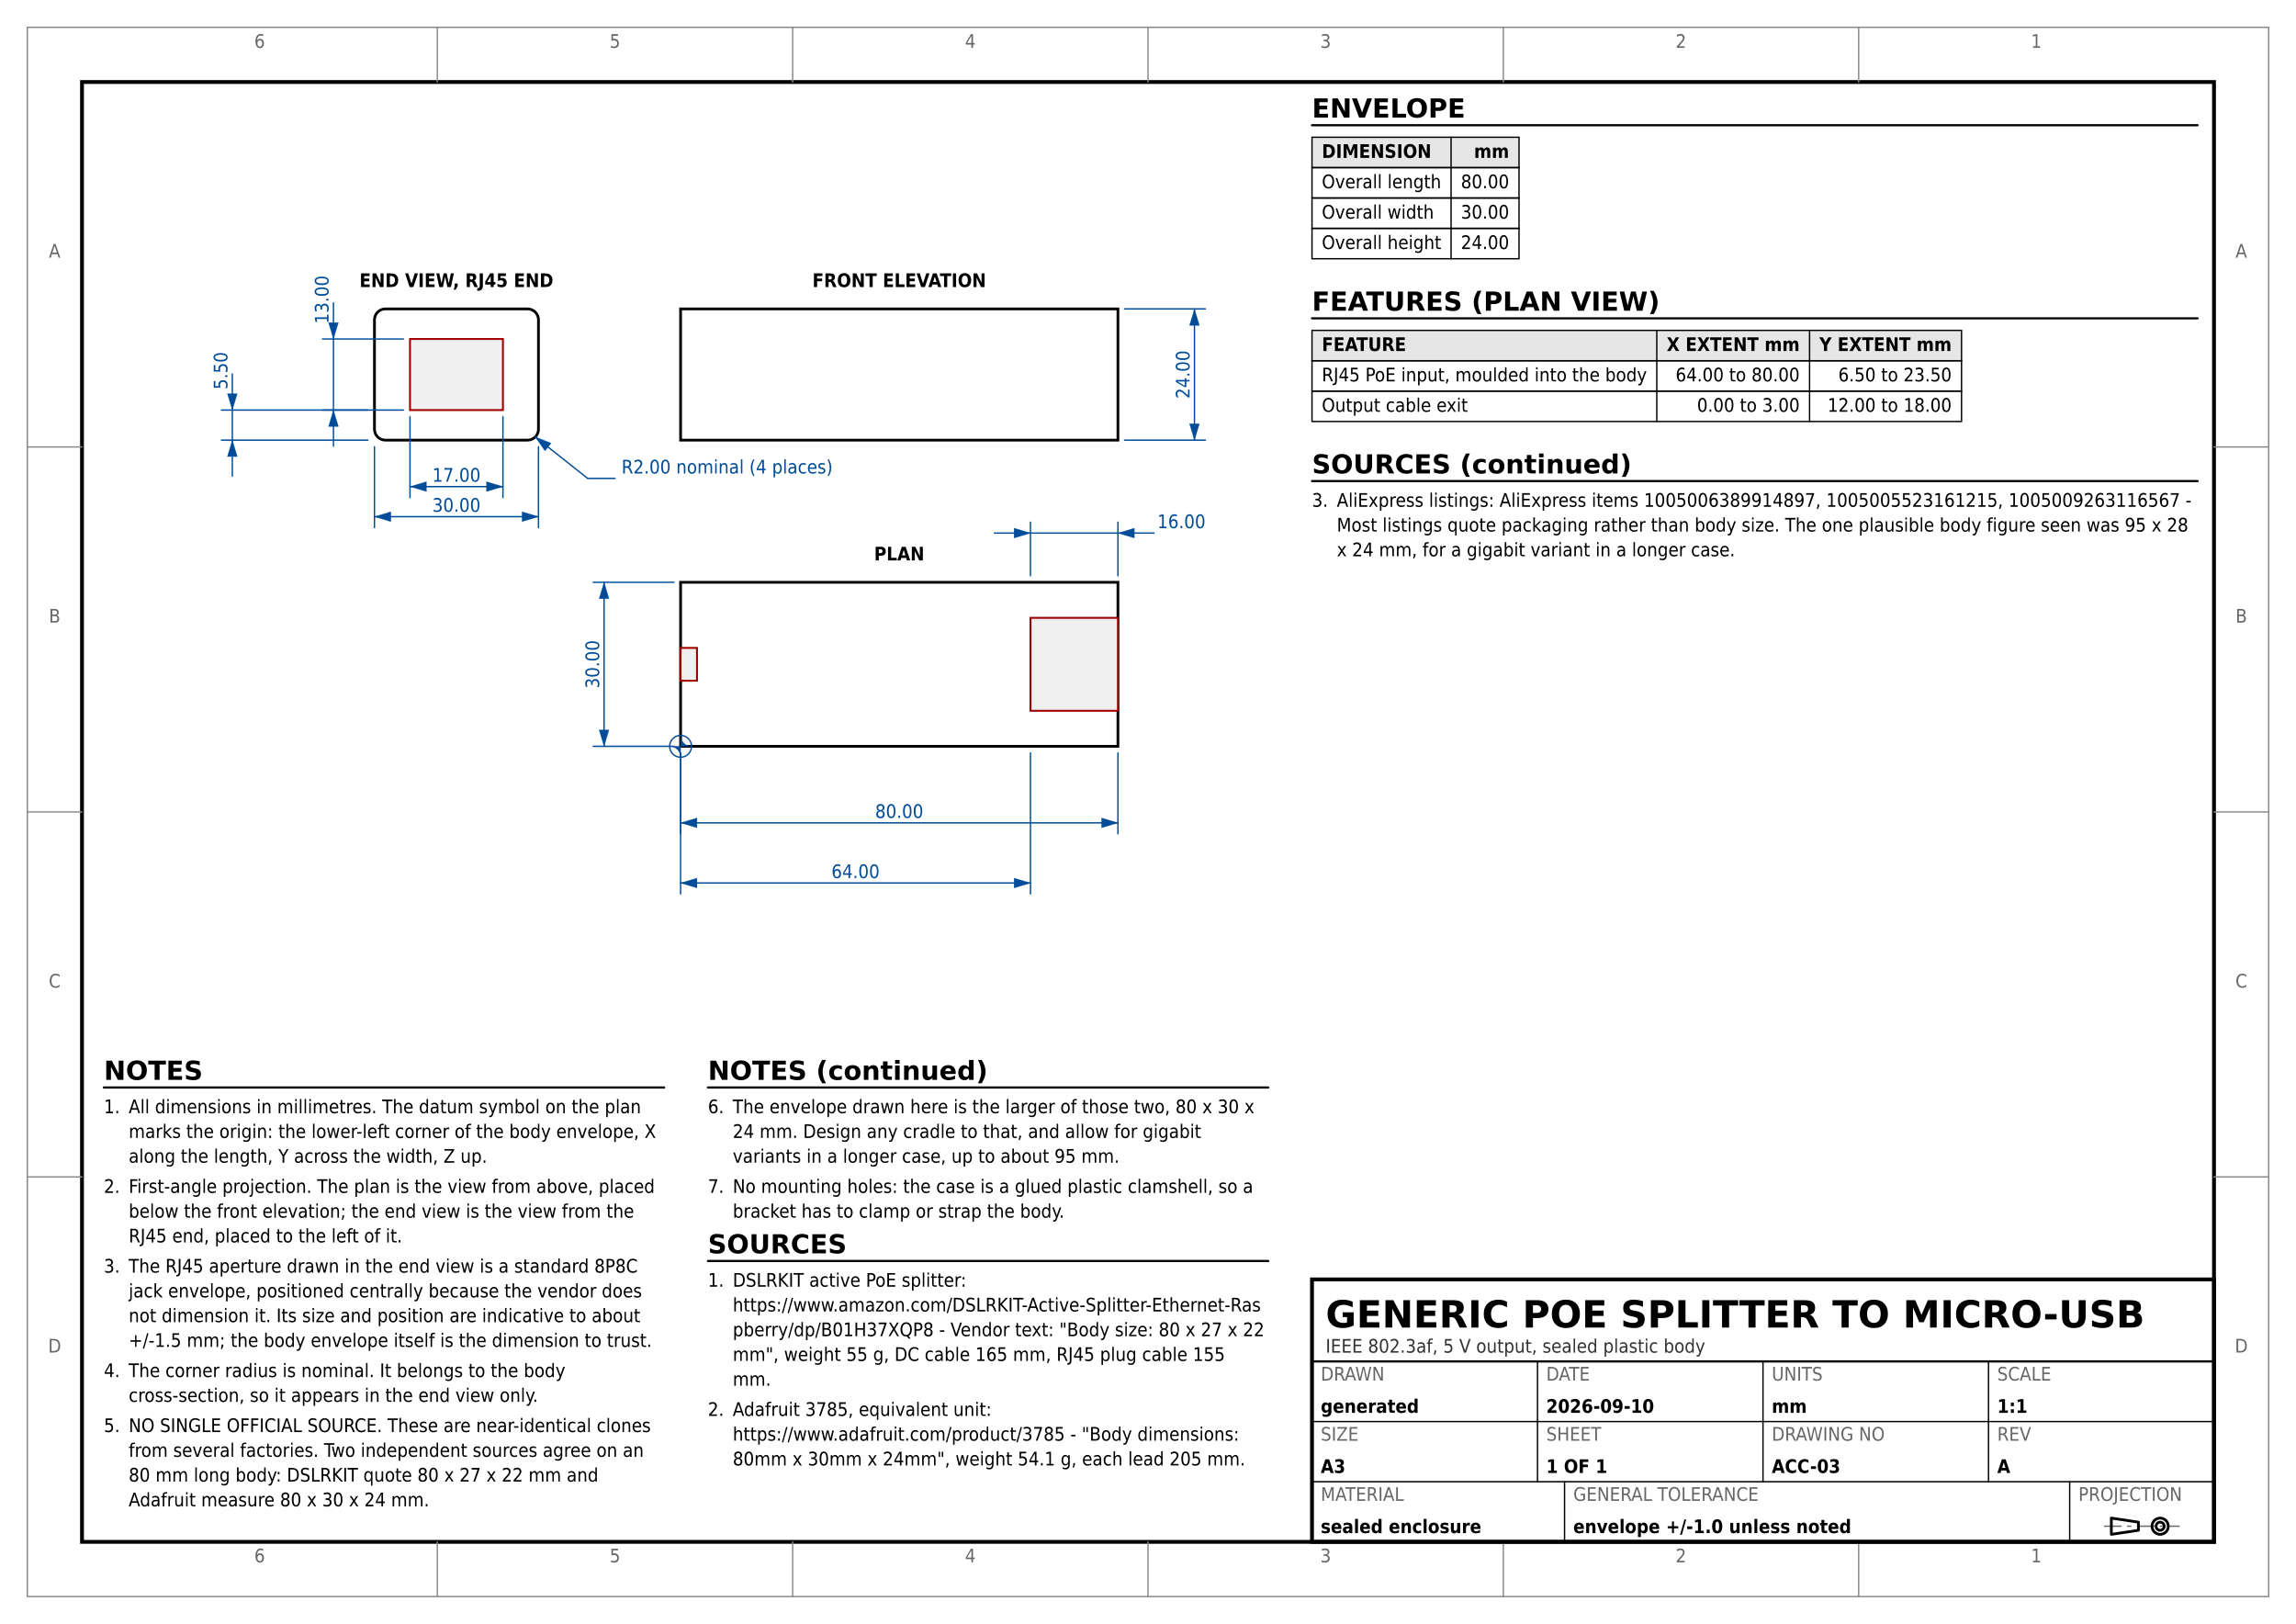
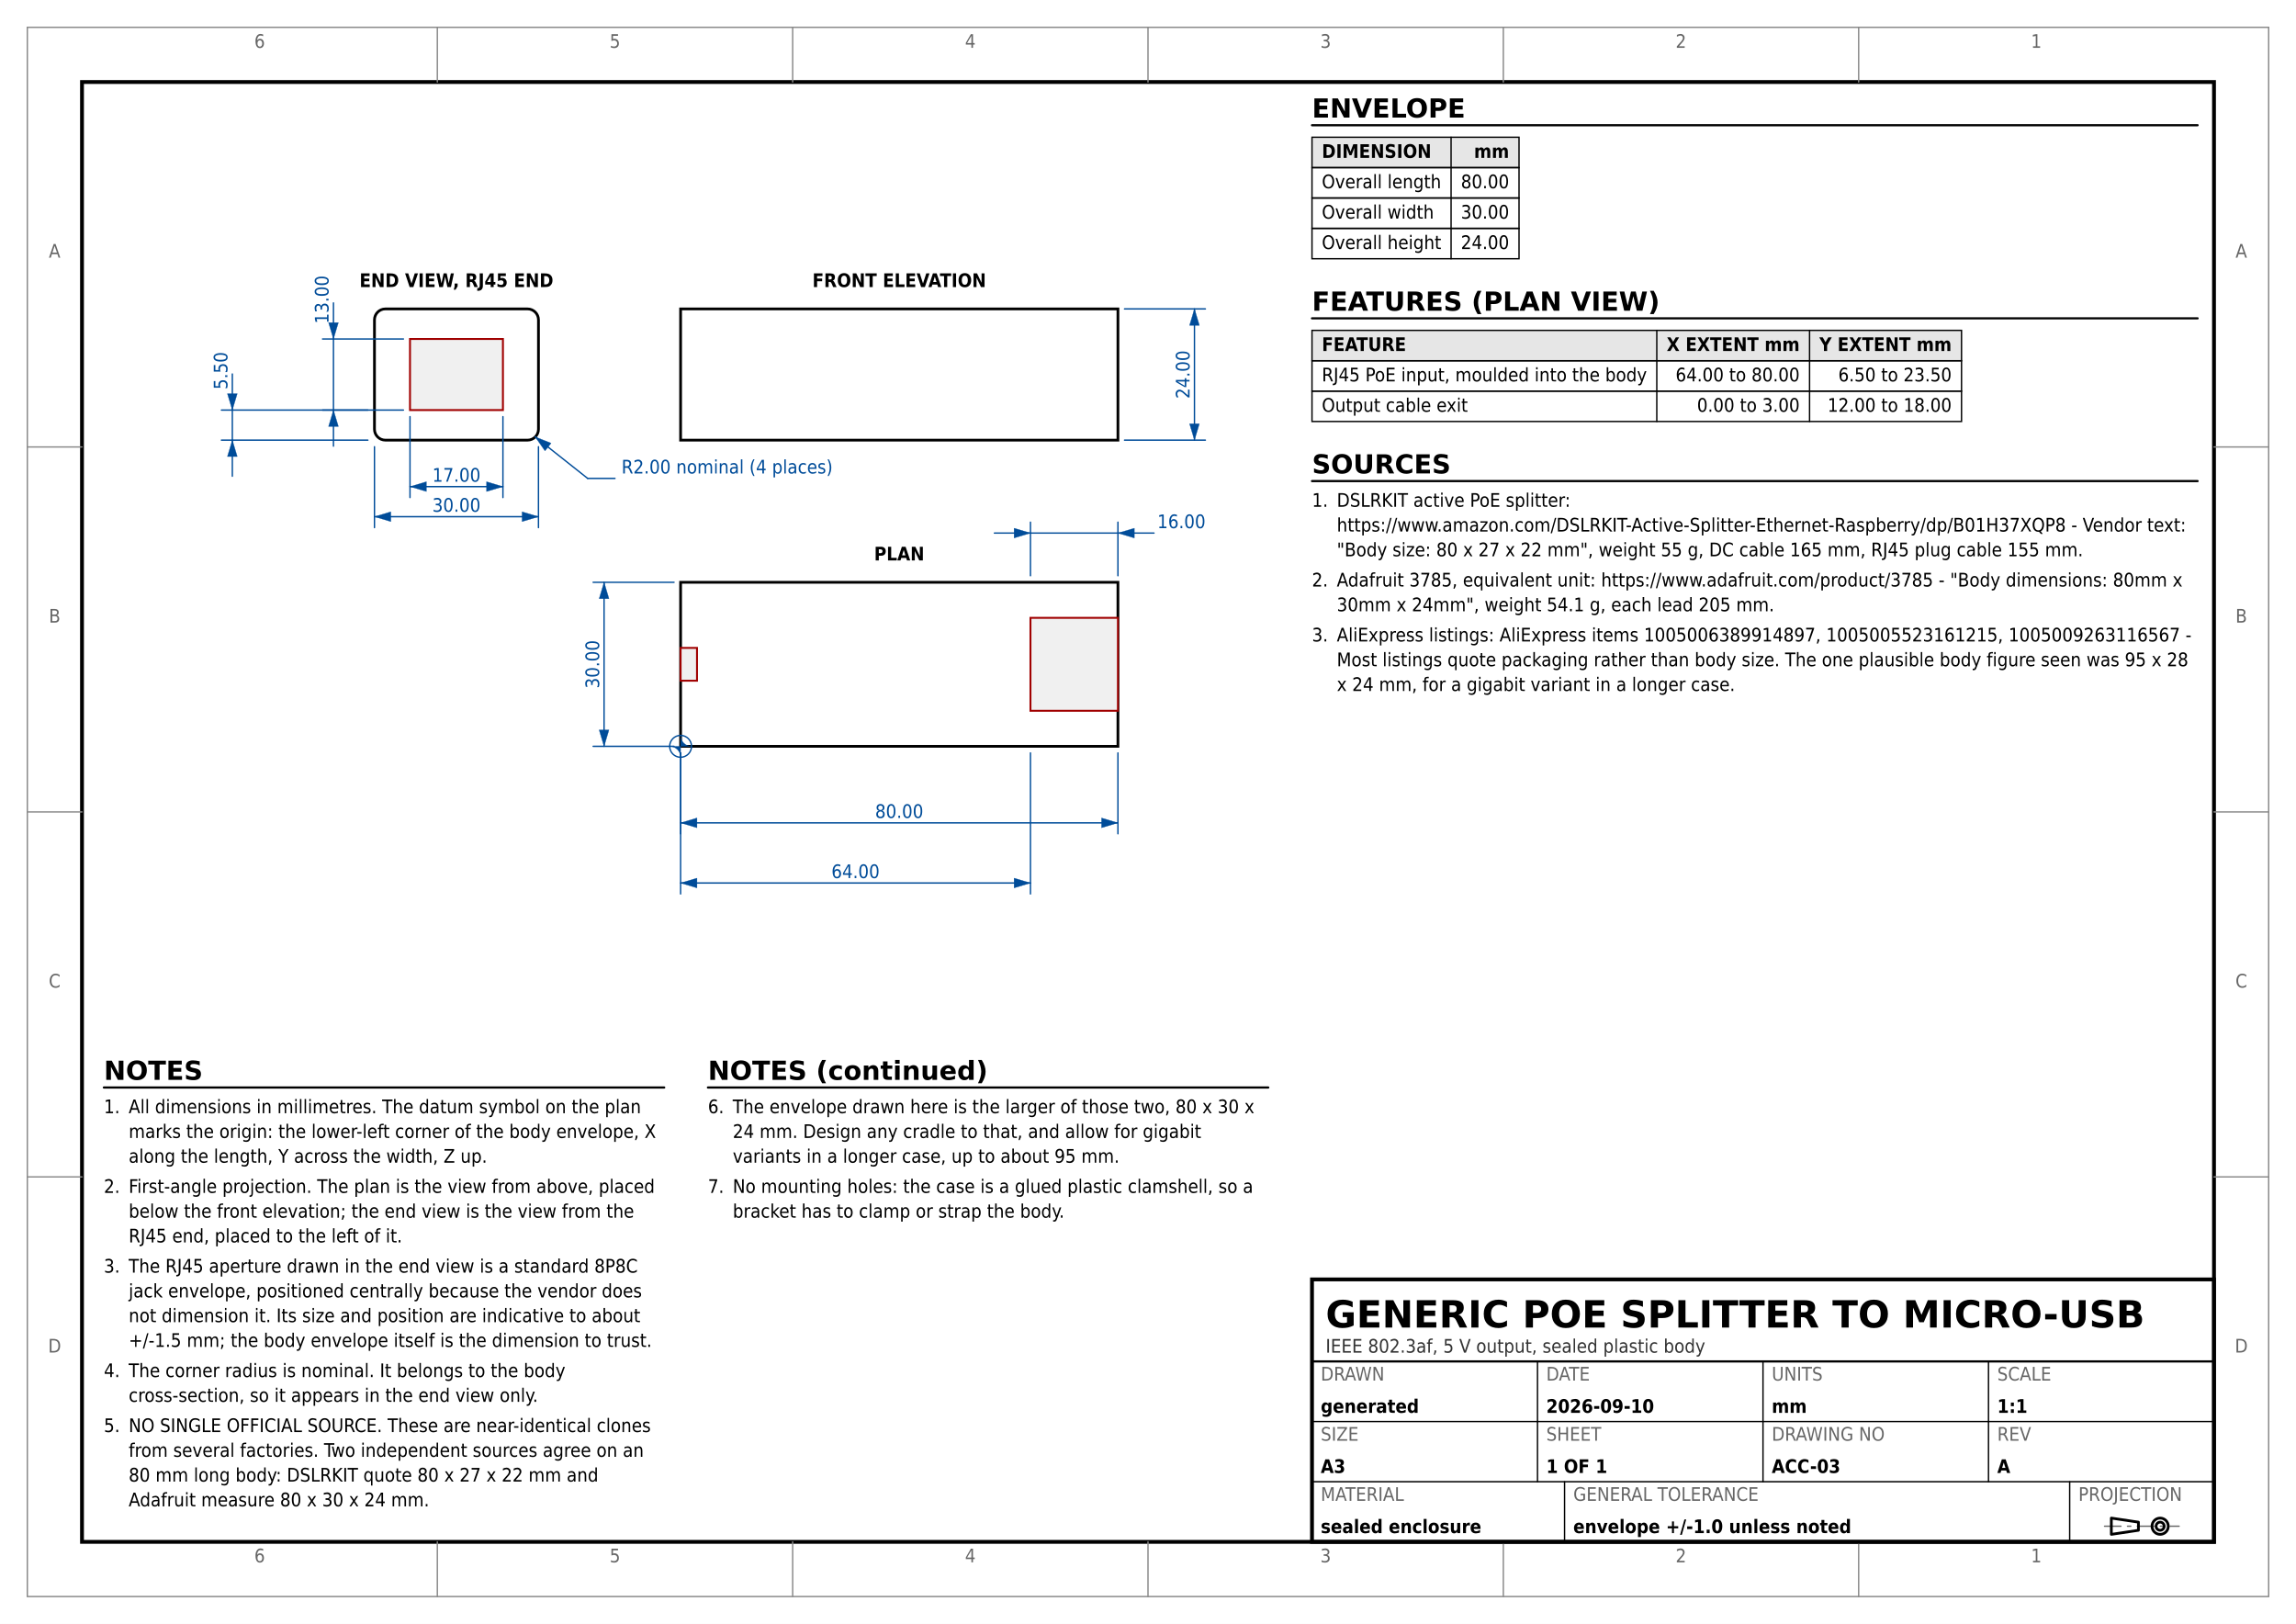
<svg xmlns="http://www.w3.org/2000/svg" version="1.1" width="420mm" height="297mm" viewBox="0 0 420 297">
  <rect width="100%" height="100%" fill="#ffffff" />
  <rect x="5" y="5" width="410" height="287" fill="none" stroke="#888888" stroke-width="0.25" />
  <rect x="15" y="15" width="390" height="267" fill="none" stroke="#000000" stroke-width="0.7" />
  <text x="47.5" y="285.75" font-family="DejaVu Sans Condensed, DejaVu Sans, Liberation Sans, sans-serif" font-size="3.429" fill="#666666" text-anchor="middle">6</text>
  <text x="47.5" y="8.75" font-family="DejaVu Sans Condensed, DejaVu Sans, Liberation Sans, sans-serif" font-size="3.429" fill="#666666" text-anchor="middle">6</text>
  <line x1="80" y1="292" x2="80" y2="282" stroke="#888888" stroke-width="0.25" stroke-linecap="round" />
  <line x1="80" y1="15" x2="80" y2="5" stroke="#888888" stroke-width="0.25" stroke-linecap="round" />
  <text x="112.5" y="285.75" font-family="DejaVu Sans Condensed, DejaVu Sans, Liberation Sans, sans-serif" font-size="3.429" fill="#666666" text-anchor="middle">5</text>
  <text x="112.5" y="8.75" font-family="DejaVu Sans Condensed, DejaVu Sans, Liberation Sans, sans-serif" font-size="3.429" fill="#666666" text-anchor="middle">5</text>
  <line x1="145" y1="292" x2="145" y2="282" stroke="#888888" stroke-width="0.25" stroke-linecap="round" />
  <line x1="145" y1="15" x2="145" y2="5" stroke="#888888" stroke-width="0.25" stroke-linecap="round" />
  <text x="177.5" y="285.75" font-family="DejaVu Sans Condensed, DejaVu Sans, Liberation Sans, sans-serif" font-size="3.429" fill="#666666" text-anchor="middle">4</text>
  <text x="177.5" y="8.75" font-family="DejaVu Sans Condensed, DejaVu Sans, Liberation Sans, sans-serif" font-size="3.429" fill="#666666" text-anchor="middle">4</text>
  <line x1="210" y1="292" x2="210" y2="282" stroke="#888888" stroke-width="0.25" stroke-linecap="round" />
  <line x1="210" y1="15" x2="210" y2="5" stroke="#888888" stroke-width="0.25" stroke-linecap="round" />
  <text x="242.5" y="285.75" font-family="DejaVu Sans Condensed, DejaVu Sans, Liberation Sans, sans-serif" font-size="3.429" fill="#666666" text-anchor="middle">3</text>
  <text x="242.5" y="8.75" font-family="DejaVu Sans Condensed, DejaVu Sans, Liberation Sans, sans-serif" font-size="3.429" fill="#666666" text-anchor="middle">3</text>
  <line x1="275" y1="292" x2="275" y2="282" stroke="#888888" stroke-width="0.25" stroke-linecap="round" />
  <line x1="275" y1="15" x2="275" y2="5" stroke="#888888" stroke-width="0.25" stroke-linecap="round" />
  <text x="307.5" y="285.75" font-family="DejaVu Sans Condensed, DejaVu Sans, Liberation Sans, sans-serif" font-size="3.429" fill="#666666" text-anchor="middle">2</text>
  <text x="307.5" y="8.75" font-family="DejaVu Sans Condensed, DejaVu Sans, Liberation Sans, sans-serif" font-size="3.429" fill="#666666" text-anchor="middle">2</text>
  <line x1="340" y1="292" x2="340" y2="282" stroke="#888888" stroke-width="0.25" stroke-linecap="round" />
  <line x1="340" y1="15" x2="340" y2="5" stroke="#888888" stroke-width="0.25" stroke-linecap="round" />
  <text x="372.5" y="285.75" font-family="DejaVu Sans Condensed, DejaVu Sans, Liberation Sans, sans-serif" font-size="3.429" fill="#666666" text-anchor="middle">1</text>
  <text x="372.5" y="8.75" font-family="DejaVu Sans Condensed, DejaVu Sans, Liberation Sans, sans-serif" font-size="3.429" fill="#666666" text-anchor="middle">1</text>
  <text x="10" y="247.375" font-family="DejaVu Sans Condensed, DejaVu Sans, Liberation Sans, sans-serif" font-size="3.429" fill="#666666" text-anchor="middle">D</text>
  <text x="410" y="247.375" font-family="DejaVu Sans Condensed, DejaVu Sans, Liberation Sans, sans-serif" font-size="3.429" fill="#666666" text-anchor="middle">D</text>
  <line x1="5" y1="215.25" x2="15" y2="215.25" stroke="#888888" stroke-width="0.25" stroke-linecap="round" />
  <line x1="405" y1="215.25" x2="415" y2="215.25" stroke="#888888" stroke-width="0.25" stroke-linecap="round" />
  <text x="10" y="180.625" font-family="DejaVu Sans Condensed, DejaVu Sans, Liberation Sans, sans-serif" font-size="3.429" fill="#666666" text-anchor="middle">C</text>
  <text x="410" y="180.625" font-family="DejaVu Sans Condensed, DejaVu Sans, Liberation Sans, sans-serif" font-size="3.429" fill="#666666" text-anchor="middle">C</text>
  <line x1="5" y1="148.5" x2="15" y2="148.5" stroke="#888888" stroke-width="0.25" stroke-linecap="round" />
  <line x1="405" y1="148.5" x2="415" y2="148.5" stroke="#888888" stroke-width="0.25" stroke-linecap="round" />
  <text x="10" y="113.875" font-family="DejaVu Sans Condensed, DejaVu Sans, Liberation Sans, sans-serif" font-size="3.429" fill="#666666" text-anchor="middle">B</text>
  <text x="410" y="113.875" font-family="DejaVu Sans Condensed, DejaVu Sans, Liberation Sans, sans-serif" font-size="3.429" fill="#666666" text-anchor="middle">B</text>
  <line x1="5" y1="81.75" x2="15" y2="81.75" stroke="#888888" stroke-width="0.25" stroke-linecap="round" />
  <line x1="405" y1="81.75" x2="415" y2="81.75" stroke="#888888" stroke-width="0.25" stroke-linecap="round" />
  <text x="10" y="47.125" font-family="DejaVu Sans Condensed, DejaVu Sans, Liberation Sans, sans-serif" font-size="3.429" fill="#666666" text-anchor="middle">A</text>
  <text x="410" y="47.125" font-family="DejaVu Sans Condensed, DejaVu Sans, Liberation Sans, sans-serif" font-size="3.429" fill="#666666" text-anchor="middle">A</text>
  <rect x="124.5" y="56.5" width="80" height="24" fill="none" stroke="#000000" stroke-width="0.5" />
  <rect x="124.5" y="106.5" width="80" height="30" fill="none" stroke="#000000" stroke-width="0.5" />
  <rect x="68.5" y="56.5" width="30" height="24" fill="none" stroke="#000000" stroke-width="0.5" rx="2" ry="2" />
  <text x="164.5" y="52.5" font-family="DejaVu Sans Condensed, DejaVu Sans, Liberation Sans, sans-serif" font-size="3.429" fill="#000000" text-anchor="middle" font-weight="bold">FRONT ELEVATION</text>
  <text x="164.5" y="102.5" font-family="DejaVu Sans Condensed, DejaVu Sans, Liberation Sans, sans-serif" font-size="3.429" fill="#000000" text-anchor="middle" font-weight="bold">PLAN</text>
  <text x="83.5" y="52.5" font-family="DejaVu Sans Condensed, DejaVu Sans, Liberation Sans, sans-serif" font-size="3.429" fill="#000000" text-anchor="middle" font-weight="bold">END VIEW, RJ45 END</text>
  <rect x="188.5" y="113" width="16" height="17" fill="#f0f0f0" stroke="#a00000" stroke-width="0.35" />
  <rect x="75" y="62" width="17" height="13" fill="#f0f0f0" stroke="#a00000" stroke-width="0.35" />
  <line x1="75" y1="76.2" x2="75" y2="91" stroke="#004c99" stroke-width="0.25" stroke-linecap="round" />
  <line x1="92" y1="76.2" x2="92" y2="91" stroke="#004c99" stroke-width="0.25" stroke-linecap="round" />
  <line x1="75" y1="89" x2="92" y2="89" stroke="#004c99" stroke-width="0.25" stroke-linecap="round" />
  <polygon points="75,89 78,89.9 78,88.1" fill="#004c99" stroke="#004c99" stroke-width="0.05" stroke-linejoin="round" />
  <polygon points="92,89 89,88.1 89,89.9" fill="#004c99" stroke="#004c99" stroke-width="0.05" stroke-linejoin="round" />
  <text x="83.5" y="88.1" font-family="DejaVu Sans Condensed, DejaVu Sans, Liberation Sans, sans-serif" font-size="3.429" fill="#004c99" text-anchor="middle">17.00</text>
  <line x1="73.8" y1="75" x2="59" y2="75" stroke="#004c99" stroke-width="0.25" stroke-linecap="round" />
  <line x1="73.8" y1="62" x2="59" y2="62" stroke="#004c99" stroke-width="0.25" stroke-linecap="round" />
  <line x1="61" y1="75" x2="61" y2="62" stroke="#004c99" stroke-width="0.25" stroke-linecap="round" />
  <polygon points="61,75 60.1,78 61.9,78" fill="#004c99" stroke="#004c99" stroke-width="0.05" stroke-linejoin="round" />
  <polygon points="61,62 61.9,59 60.1,59" fill="#004c99" stroke="#004c99" stroke-width="0.05" stroke-linejoin="round" />
  <line x1="61" y1="81.6" x2="61" y2="75" stroke="#004c99" stroke-width="0.25" stroke-linecap="round" />
  <line x1="61" y1="62" x2="61" y2="55.4" stroke="#004c99" stroke-width="0.25" stroke-linecap="round" />
  <text x="60.1" y="54.8" font-family="DejaVu Sans Condensed, DejaVu Sans, Liberation Sans, sans-serif" font-size="3.429" fill="#004c99" text-anchor="middle" transform="rotate(-90 60.1 54.8)">13.00</text>
  <line x1="67.3" y1="75" x2="40.5" y2="75" stroke="#004c99" stroke-width="0.25" stroke-linecap="round" />
  <line x1="67.3" y1="80.5" x2="40.5" y2="80.5" stroke="#004c99" stroke-width="0.25" stroke-linecap="round" />
  <line x1="42.5" y1="80.5" x2="42.5" y2="75" stroke="#004c99" stroke-width="0.25" stroke-linecap="round" />
  <polygon points="42.5,80.5 41.6,83.5 43.4,83.5" fill="#004c99" stroke="#004c99" stroke-width="0.05" stroke-linejoin="round" />
  <polygon points="42.5,75 43.4,72 41.6,72" fill="#004c99" stroke="#004c99" stroke-width="0.05" stroke-linejoin="round" />
  <line x1="42.5" y1="87.1" x2="42.5" y2="80.5" stroke="#004c99" stroke-width="0.25" stroke-linecap="round" />
  <line x1="42.5" y1="75" x2="42.5" y2="68.4" stroke="#004c99" stroke-width="0.25" stroke-linecap="round" />
  <text x="41.6" y="67.8" font-family="DejaVu Sans Condensed, DejaVu Sans, Liberation Sans, sans-serif" font-size="3.429" fill="#004c99" text-anchor="middle" transform="rotate(-90 41.6 67.8)">5.50</text>
  <line x1="188.5" y1="105.3" x2="188.5" y2="95.5" stroke="#004c99" stroke-width="0.25" stroke-linecap="round" />
  <line x1="204.5" y1="105.3" x2="204.5" y2="95.5" stroke="#004c99" stroke-width="0.25" stroke-linecap="round" />
  <line x1="188.5" y1="97.5" x2="204.5" y2="97.5" stroke="#004c99" stroke-width="0.25" stroke-linecap="round" />
  <polygon points="188.5,97.5 185.5,96.6 185.5,98.4" fill="#004c99" stroke="#004c99" stroke-width="0.05" stroke-linejoin="round" />
  <polygon points="204.5,97.5 207.5,98.4 207.5,96.6" fill="#004c99" stroke="#004c99" stroke-width="0.05" stroke-linejoin="round" />
  <line x1="181.9" y1="97.5" x2="188.5" y2="97.5" stroke="#004c99" stroke-width="0.25" stroke-linecap="round" />
  <line x1="204.5" y1="97.5" x2="211.1" y2="97.5" stroke="#004c99" stroke-width="0.25" stroke-linecap="round" />
  <text x="216.115" y="96.6" font-family="DejaVu Sans Condensed, DejaVu Sans, Liberation Sans, sans-serif" font-size="3.429" fill="#004c99" text-anchor="middle">16.00</text>
  <line x1="124.5" y1="137.7" x2="124.5" y2="163.5" stroke="#004c99" stroke-width="0.25" stroke-linecap="round" />
  <line x1="188.5" y1="137.7" x2="188.5" y2="163.5" stroke="#004c99" stroke-width="0.25" stroke-linecap="round" />
  <line x1="124.5" y1="161.5" x2="188.5" y2="161.5" stroke="#004c99" stroke-width="0.25" stroke-linecap="round" />
  <polygon points="124.5,161.5 127.5,162.4 127.5,160.6" fill="#004c99" stroke="#004c99" stroke-width="0.05" stroke-linejoin="round" />
  <polygon points="188.5,161.5 185.5,160.6 185.5,162.4" fill="#004c99" stroke="#004c99" stroke-width="0.05" stroke-linejoin="round" />
  <text x="156.5" y="160.6" font-family="DejaVu Sans Condensed, DejaVu Sans, Liberation Sans, sans-serif" font-size="3.429" fill="#004c99" text-anchor="middle">64.00</text>
  <rect x="124.5" y="118.5" width="3" height="6" fill="#f0f0f0" stroke="#a00000" stroke-width="0.35" />
  <line x1="124.5" y1="137.7" x2="124.5" y2="152.5" stroke="#004c99" stroke-width="0.25" stroke-linecap="round" />
  <line x1="204.5" y1="137.7" x2="204.5" y2="152.5" stroke="#004c99" stroke-width="0.25" stroke-linecap="round" />
  <line x1="124.5" y1="150.5" x2="204.5" y2="150.5" stroke="#004c99" stroke-width="0.25" stroke-linecap="round" />
  <polygon points="124.5,150.5 127.5,151.4 127.5,149.6" fill="#004c99" stroke="#004c99" stroke-width="0.05" stroke-linejoin="round" />
  <polygon points="204.5,150.5 201.5,149.6 201.5,151.4" fill="#004c99" stroke="#004c99" stroke-width="0.05" stroke-linejoin="round" />
  <text x="164.5" y="149.6" font-family="DejaVu Sans Condensed, DejaVu Sans, Liberation Sans, sans-serif" font-size="3.429" fill="#004c99" text-anchor="middle">80.00</text>
  <line x1="123.3" y1="136.5" x2="108.5" y2="136.5" stroke="#004c99" stroke-width="0.25" stroke-linecap="round" />
  <line x1="123.3" y1="106.5" x2="108.5" y2="106.5" stroke="#004c99" stroke-width="0.25" stroke-linecap="round" />
  <line x1="110.5" y1="136.5" x2="110.5" y2="106.5" stroke="#004c99" stroke-width="0.25" stroke-linecap="round" />
  <polygon points="110.5,136.5 111.4,133.5 109.6,133.5" fill="#004c99" stroke="#004c99" stroke-width="0.05" stroke-linejoin="round" />
  <polygon points="110.5,106.5 109.6,109.5 111.4,109.5" fill="#004c99" stroke="#004c99" stroke-width="0.05" stroke-linejoin="round" />
  <text x="109.6" y="121.5" font-family="DejaVu Sans Condensed, DejaVu Sans, Liberation Sans, sans-serif" font-size="3.429" fill="#004c99" text-anchor="middle" transform="rotate(-90 109.6 121.5)">30.00</text>
  <line x1="205.7" y1="80.5" x2="220.5" y2="80.5" stroke="#004c99" stroke-width="0.25" stroke-linecap="round" />
  <line x1="205.7" y1="56.5" x2="220.5" y2="56.5" stroke="#004c99" stroke-width="0.25" stroke-linecap="round" />
  <line x1="218.5" y1="80.5" x2="218.5" y2="56.5" stroke="#004c99" stroke-width="0.25" stroke-linecap="round" />
  <polygon points="218.5,80.5 219.4,77.5 217.6,77.5" fill="#004c99" stroke="#004c99" stroke-width="0.05" stroke-linejoin="round" />
  <polygon points="218.5,56.5 217.6,59.5 219.4,59.5" fill="#004c99" stroke="#004c99" stroke-width="0.05" stroke-linejoin="round" />
  <text x="217.6" y="68.5" font-family="DejaVu Sans Condensed, DejaVu Sans, Liberation Sans, sans-serif" font-size="3.429" fill="#004c99" text-anchor="middle" transform="rotate(-90 217.6 68.5)">24.00</text>
  <line x1="68.5" y1="81.7" x2="68.5" y2="96.5" stroke="#004c99" stroke-width="0.25" stroke-linecap="round" />
  <line x1="98.5" y1="81.7" x2="98.5" y2="96.5" stroke="#004c99" stroke-width="0.25" stroke-linecap="round" />
  <line x1="68.5" y1="94.5" x2="98.5" y2="94.5" stroke="#004c99" stroke-width="0.25" stroke-linecap="round" />
  <polygon points="68.5,94.5 71.5,95.4 71.5,93.6" fill="#004c99" stroke="#004c99" stroke-width="0.05" stroke-linejoin="round" />
  <polygon points="98.5,94.5 95.5,93.6 95.5,95.4" fill="#004c99" stroke="#004c99" stroke-width="0.05" stroke-linejoin="round" />
  <text x="83.5" y="93.6" font-family="DejaVu Sans Condensed, DejaVu Sans, Liberation Sans, sans-serif" font-size="3.429" fill="#004c99" text-anchor="middle">30.00</text>
  <polygon points="97.9,79.9 99.694,82.468 100.811,81.056" fill="#004c99" stroke="#004c99" stroke-width="0.05" stroke-linejoin="round" />
  <line x1="97.9" y1="79.9" x2="107.5" y2="87.5" stroke="#004c99" stroke-width="0.25" stroke-linecap="round" />
  <line x1="107.5" y1="87.5" x2="112.5" y2="87.5" stroke="#004c99" stroke-width="0.25" stroke-linecap="round" />
  <text x="113.7" y="86.6" font-family="DejaVu Sans Condensed, DejaVu Sans, Liberation Sans, sans-serif" font-size="3.429" fill="#004c99" text-anchor="start">R2.00 nominal (4 places)</text>
  <circle cx="124.5" cy="136.5" r="2" fill="none" stroke="#004c99" stroke-width="0.25" />
  <path d="M 124.5 136.5 L 126.5 136.5 A 2.0 2.0 0 0 1 124.5 134.5 Z" fill="#004c99" stroke="#004c99" stroke-width="0.05" stroke-linejoin="round" stroke-linecap="round" />
  <path d="M 124.5 136.5 L 122.5 136.5 A 2.0 2.0 0 0 1 124.5 138.5 Z" fill="#004c99" stroke="#004c99" stroke-width="0.05" stroke-linejoin="round" stroke-linecap="round" />
  <text x="240" y="21.5" font-family="DejaVu Sans, Liberation Sans, sans-serif" font-size="4.801" fill="#000000" text-anchor="start" font-weight="bold">ENVELOPE</text>
  <line x1="240" y1="22.9" x2="402" y2="22.9" stroke="#000000" stroke-width="0.4" stroke-linecap="round" />
  <rect x="240" y="25.1" width="37.87" height="5.556" fill="#e6e6e6" stroke="#000000" stroke-width="0.25" />
  <text x="241.8" y="28.878" font-family="DejaVu Sans Condensed, DejaVu Sans, Liberation Sans, sans-serif" font-size="3.429" fill="#000000" text-anchor="start" font-weight="bold">DIMENSION</text>
  <text x="276.07" y="28.878" font-family="DejaVu Sans Condensed, DejaVu Sans, Liberation Sans, sans-serif" font-size="3.429" fill="#000000" text-anchor="end" font-weight="bold">mm</text>
  <rect x="240" y="30.656" width="37.87" height="5.556" fill="none" stroke="#000000" stroke-width="0.25" />
  <text x="241.8" y="34.433" font-family="DejaVu Sans Condensed, DejaVu Sans, Liberation Sans, sans-serif" font-size="3.429" fill="#000000" text-anchor="start">Overall length</text>
  <text x="276.07" y="34.433" font-family="DejaVu Sans Condensed, DejaVu Sans, Liberation Sans, sans-serif" font-size="3.429" fill="#000000" text-anchor="end">80.00</text>
  <rect x="240" y="36.211" width="37.87" height="5.556" fill="none" stroke="#000000" stroke-width="0.25" />
  <text x="241.8" y="39.989" font-family="DejaVu Sans Condensed, DejaVu Sans, Liberation Sans, sans-serif" font-size="3.429" fill="#000000" text-anchor="start">Overall width</text>
  <text x="276.07" y="39.989" font-family="DejaVu Sans Condensed, DejaVu Sans, Liberation Sans, sans-serif" font-size="3.429" fill="#000000" text-anchor="end">30.00</text>
  <rect x="240" y="41.767" width="37.87" height="5.556" fill="none" stroke="#000000" stroke-width="0.25" />
  <text x="241.8" y="45.544" font-family="DejaVu Sans Condensed, DejaVu Sans, Liberation Sans, sans-serif" font-size="3.429" fill="#000000" text-anchor="start">Overall height</text>
  <text x="276.07" y="45.544" font-family="DejaVu Sans Condensed, DejaVu Sans, Liberation Sans, sans-serif" font-size="3.429" fill="#000000" text-anchor="end">24.00</text>
  <line x1="265.441" y1="25.1" x2="265.441" y2="47.322" stroke="#000000" stroke-width="0.25" stroke-linecap="round" />
  <text x="240" y="56.822" font-family="DejaVu Sans, Liberation Sans, sans-serif" font-size="4.801" fill="#000000" text-anchor="start" font-weight="bold">FEATURES (PLAN VIEW)</text>
  <line x1="240" y1="58.222" x2="402" y2="58.222" stroke="#000000" stroke-width="0.4" stroke-linecap="round" />
  <rect x="240" y="60.422" width="118.816" height="5.556" fill="#e6e6e6" stroke="#000000" stroke-width="0.25" />
  <text x="241.8" y="64.2" font-family="DejaVu Sans Condensed, DejaVu Sans, Liberation Sans, sans-serif" font-size="3.429" fill="#000000" text-anchor="start" font-weight="bold">FEATURE</text>
  <text x="329.218" y="64.2" font-family="DejaVu Sans Condensed, DejaVu Sans, Liberation Sans, sans-serif" font-size="3.429" fill="#000000" text-anchor="end" font-weight="bold">X EXTENT mm</text>
  <text x="357.016" y="64.2" font-family="DejaVu Sans Condensed, DejaVu Sans, Liberation Sans, sans-serif" font-size="3.429" fill="#000000" text-anchor="end" font-weight="bold">Y EXTENT mm</text>
  <rect x="240" y="65.978" width="118.816" height="5.556" fill="none" stroke="#000000" stroke-width="0.25" />
  <text x="241.8" y="69.756" font-family="DejaVu Sans Condensed, DejaVu Sans, Liberation Sans, sans-serif" font-size="3.429" fill="#000000" text-anchor="start">RJ45 PoE input, moulded into the body</text>
  <text x="329.218" y="69.756" font-family="DejaVu Sans Condensed, DejaVu Sans, Liberation Sans, sans-serif" font-size="3.429" fill="#000000" text-anchor="end">64.00 to 80.00</text>
  <text x="357.016" y="69.756" font-family="DejaVu Sans Condensed, DejaVu Sans, Liberation Sans, sans-serif" font-size="3.429" fill="#000000" text-anchor="end">6.50 to 23.50</text>
  <rect x="240" y="71.533" width="118.816" height="5.556" fill="none" stroke="#000000" stroke-width="0.25" />
  <text x="241.8" y="75.311" font-family="DejaVu Sans Condensed, DejaVu Sans, Liberation Sans, sans-serif" font-size="3.429" fill="#000000" text-anchor="start">Output cable exit</text>
  <text x="329.218" y="75.311" font-family="DejaVu Sans Condensed, DejaVu Sans, Liberation Sans, sans-serif" font-size="3.429" fill="#000000" text-anchor="end">0.00 to 3.00</text>
  <text x="357.016" y="75.311" font-family="DejaVu Sans Condensed, DejaVu Sans, Liberation Sans, sans-serif" font-size="3.429" fill="#000000" text-anchor="end">12.00 to 18.00</text>
  <line x1="303.074" y1="60.422" x2="303.074" y2="77.089" stroke="#000000" stroke-width="0.25" stroke-linecap="round" />
  <line x1="331.018" y1="60.422" x2="331.018" y2="77.089" stroke="#000000" stroke-width="0.25" stroke-linecap="round" />
  <text x="19" y="197.5" font-family="DejaVu Sans, Liberation Sans, sans-serif" font-size="4.801" fill="#000000" text-anchor="start" font-weight="bold">NOTES</text>
  <line x1="19" y1="198.9" x2="121.5" y2="198.9" stroke="#000000" stroke-width="0.4" stroke-linecap="round" />
  <text x="19" y="203.6" font-family="DejaVu Sans Condensed, DejaVu Sans, Liberation Sans, sans-serif" font-size="3.429" fill="#000000" text-anchor="start">1.</text>
  <text x="23.542" y="203.6" font-family="DejaVu Sans Condensed, DejaVu Sans, Liberation Sans, sans-serif" font-size="3.429" fill="#000000" text-anchor="start">All dimensions in millimetres. The datum symbol on the plan</text>
  <text x="23.542" y="208.127" font-family="DejaVu Sans Condensed, DejaVu Sans, Liberation Sans, sans-serif" font-size="3.429" fill="#000000" text-anchor="start">marks the origin: the lower-left corner of the body envelope, X</text>
  <text x="23.542" y="212.654" font-family="DejaVu Sans Condensed, DejaVu Sans, Liberation Sans, sans-serif" font-size="3.429" fill="#000000" text-anchor="start">along the length, Y across the width, Z up.</text>
  <text x="19" y="218.18" font-family="DejaVu Sans Condensed, DejaVu Sans, Liberation Sans, sans-serif" font-size="3.429" fill="#000000" text-anchor="start">2.</text>
  <text x="23.542" y="218.18" font-family="DejaVu Sans Condensed, DejaVu Sans, Liberation Sans, sans-serif" font-size="3.429" fill="#000000" text-anchor="start">First-angle projection. The plan is the view from above, placed</text>
  <text x="23.542" y="222.707" font-family="DejaVu Sans Condensed, DejaVu Sans, Liberation Sans, sans-serif" font-size="3.429" fill="#000000" text-anchor="start">below the front elevation; the end view is the view from the</text>
  <text x="23.542" y="227.234" font-family="DejaVu Sans Condensed, DejaVu Sans, Liberation Sans, sans-serif" font-size="3.429" fill="#000000" text-anchor="start">RJ45 end, placed to the left of it.</text>
  <text x="19" y="232.761" font-family="DejaVu Sans Condensed, DejaVu Sans, Liberation Sans, sans-serif" font-size="3.429" fill="#000000" text-anchor="start">3.</text>
  <text x="23.542" y="232.761" font-family="DejaVu Sans Condensed, DejaVu Sans, Liberation Sans, sans-serif" font-size="3.429" fill="#000000" text-anchor="start">The RJ45 aperture drawn in the end view is a standard 8P8C</text>
  <text x="23.542" y="237.287" font-family="DejaVu Sans Condensed, DejaVu Sans, Liberation Sans, sans-serif" font-size="3.429" fill="#000000" text-anchor="start">jack envelope, positioned centrally because the vendor does</text>
  <text x="23.542" y="241.814" font-family="DejaVu Sans Condensed, DejaVu Sans, Liberation Sans, sans-serif" font-size="3.429" fill="#000000" text-anchor="start">not dimension it. Its size and position are indicative to about</text>
  <text x="23.542" y="246.341" font-family="DejaVu Sans Condensed, DejaVu Sans, Liberation Sans, sans-serif" font-size="3.429" fill="#000000" text-anchor="start">+/-1.5 mm; the body envelope itself is the dimension to trust.</text>
  <text x="19" y="251.868" font-family="DejaVu Sans Condensed, DejaVu Sans, Liberation Sans, sans-serif" font-size="3.429" fill="#000000" text-anchor="start">4.</text>
  <text x="23.542" y="251.868" font-family="DejaVu Sans Condensed, DejaVu Sans, Liberation Sans, sans-serif" font-size="3.429" fill="#000000" text-anchor="start">The corner radius is nominal. It belongs to the body</text>
  <text x="23.542" y="256.394" font-family="DejaVu Sans Condensed, DejaVu Sans, Liberation Sans, sans-serif" font-size="3.429" fill="#000000" text-anchor="start">cross-section, so it appears in the end view only.</text>
  <text x="19" y="261.921" font-family="DejaVu Sans Condensed, DejaVu Sans, Liberation Sans, sans-serif" font-size="3.429" fill="#000000" text-anchor="start">5.</text>
  <text x="23.542" y="261.921" font-family="DejaVu Sans Condensed, DejaVu Sans, Liberation Sans, sans-serif" font-size="3.429" fill="#000000" text-anchor="start">NO SINGLE OFFICIAL SOURCE. These are near-identical clones</text>
  <text x="23.542" y="266.448" font-family="DejaVu Sans Condensed, DejaVu Sans, Liberation Sans, sans-serif" font-size="3.429" fill="#000000" text-anchor="start">from several factories. Two independent sources agree on an</text>
  <text x="23.542" y="270.974" font-family="DejaVu Sans Condensed, DejaVu Sans, Liberation Sans, sans-serif" font-size="3.429" fill="#000000" text-anchor="start">80 mm long body: DSLRKIT quote 80 x 27 x 22 mm and</text>
  <text x="23.542" y="275.501" font-family="DejaVu Sans Condensed, DejaVu Sans, Liberation Sans, sans-serif" font-size="3.429" fill="#000000" text-anchor="start">Adafruit measure 80 x 30 x 24 mm.</text>
  <text x="129.5" y="197.5" font-family="DejaVu Sans, Liberation Sans, sans-serif" font-size="4.801" fill="#000000" text-anchor="start" font-weight="bold">NOTES (continued)</text>
  <line x1="129.5" y1="198.9" x2="232" y2="198.9" stroke="#000000" stroke-width="0.4" stroke-linecap="round" />
  <text x="129.5" y="203.6" font-family="DejaVu Sans Condensed, DejaVu Sans, Liberation Sans, sans-serif" font-size="3.429" fill="#000000" text-anchor="start">6.</text>
  <text x="134.042" y="203.6" font-family="DejaVu Sans Condensed, DejaVu Sans, Liberation Sans, sans-serif" font-size="3.429" fill="#000000" text-anchor="start">The envelope drawn here is the larger of those two, 80 x 30 x</text>
  <text x="134.042" y="208.127" font-family="DejaVu Sans Condensed, DejaVu Sans, Liberation Sans, sans-serif" font-size="3.429" fill="#000000" text-anchor="start">24 mm. Design any cradle to that, and allow for gigabit</text>
  <text x="134.042" y="212.654" font-family="DejaVu Sans Condensed, DejaVu Sans, Liberation Sans, sans-serif" font-size="3.429" fill="#000000" text-anchor="start">variants in a longer case, up to about 95 mm.</text>
  <text x="129.5" y="218.18" font-family="DejaVu Sans Condensed, DejaVu Sans, Liberation Sans, sans-serif" font-size="3.429" fill="#000000" text-anchor="start">7.</text>
  <text x="134.042" y="218.18" font-family="DejaVu Sans Condensed, DejaVu Sans, Liberation Sans, sans-serif" font-size="3.429" fill="#000000" text-anchor="start">No mounting holes: the case is a glued plastic clamshell, so a</text>
  <text x="134.042" y="222.707" font-family="DejaVu Sans Condensed, DejaVu Sans, Liberation Sans, sans-serif" font-size="3.429" fill="#000000" text-anchor="start">bracket has to clamp or strap the body.</text>
-   <text x="129.5" y="229.234" font-family="DejaVu Sans, Liberation Sans, sans-serif" font-size="4.801" fill="#000000" text-anchor="start" font-weight="bold">SOURCES</text>
-   <line x1="129.5" y1="230.634" x2="232" y2="230.634" stroke="#000000" stroke-width="0.4" stroke-linecap="round" />
-   <text x="129.5" y="235.334" font-family="DejaVu Sans Condensed, DejaVu Sans, Liberation Sans, sans-serif" font-size="3.429" fill="#000000" text-anchor="start">1.</text>
-   <text x="134.042" y="235.334" font-family="DejaVu Sans Condensed, DejaVu Sans, Liberation Sans, sans-serif" font-size="3.429" fill="#000000" text-anchor="start">DSLRKIT active PoE splitter:</text>
-   <text x="134.042" y="239.861" font-family="DejaVu Sans Condensed, DejaVu Sans, Liberation Sans, sans-serif" font-size="3.429" fill="#000000" text-anchor="start">https://www.amazon.com/DSLRKIT-Active-Splitter-Ethernet-Ras</text>
-   <text x="134.042" y="244.387" font-family="DejaVu Sans Condensed, DejaVu Sans, Liberation Sans, sans-serif" font-size="3.429" fill="#000000" text-anchor="start">pberry/dp/B01H37XQP8 - Vendor text: "Body size: 80 x 27 x 22</text>
-   <text x="134.042" y="248.914" font-family="DejaVu Sans Condensed, DejaVu Sans, Liberation Sans, sans-serif" font-size="3.429" fill="#000000" text-anchor="start">mm", weight 55 g, DC cable 165 mm, RJ45 plug cable 155</text>
-   <text x="134.042" y="253.441" font-family="DejaVu Sans Condensed, DejaVu Sans, Liberation Sans, sans-serif" font-size="3.429" fill="#000000" text-anchor="start">mm.</text>
-   <text x="129.5" y="258.967" font-family="DejaVu Sans Condensed, DejaVu Sans, Liberation Sans, sans-serif" font-size="3.429" fill="#000000" text-anchor="start">2.</text>
-   <text x="134.042" y="258.967" font-family="DejaVu Sans Condensed, DejaVu Sans, Liberation Sans, sans-serif" font-size="3.429" fill="#000000" text-anchor="start">Adafruit 3785, equivalent unit:</text>
-   <text x="134.042" y="263.494" font-family="DejaVu Sans Condensed, DejaVu Sans, Liberation Sans, sans-serif" font-size="3.429" fill="#000000" text-anchor="start">https://www.adafruit.com/product/3785 - "Body dimensions:</text>
-   <text x="134.042" y="268.021" font-family="DejaVu Sans Condensed, DejaVu Sans, Liberation Sans, sans-serif" font-size="3.429" fill="#000000" text-anchor="start">80mm x 30mm x 24mm", weight 54.1 g, each lead 205 mm.</text>
-   <text x="240" y="86.589" font-family="DejaVu Sans, Liberation Sans, sans-serif" font-size="4.801" fill="#000000" text-anchor="start" font-weight="bold">SOURCES (continued)</text>
+   <text x="240" y="86.589" font-family="DejaVu Sans, Liberation Sans, sans-serif" font-size="4.801" fill="#000000" text-anchor="start" font-weight="bold">SOURCES</text>
  <line x1="240" y1="87.989" x2="402" y2="87.989" stroke="#000000" stroke-width="0.4" stroke-linecap="round" />
-   <text x="240" y="92.689" font-family="DejaVu Sans Condensed, DejaVu Sans, Liberation Sans, sans-serif" font-size="3.429" fill="#000000" text-anchor="start">3.</text>
-   <text x="244.542" y="92.689" font-family="DejaVu Sans Condensed, DejaVu Sans, Liberation Sans, sans-serif" font-size="3.429" fill="#000000" text-anchor="start">AliExpress listings: AliExpress items 1005006389914897, 1005005523161215, 1005009263116567 -</text>
-   <text x="244.542" y="97.216" font-family="DejaVu Sans Condensed, DejaVu Sans, Liberation Sans, sans-serif" font-size="3.429" fill="#000000" text-anchor="start">Most listings quote packaging rather than body size. The one plausible body figure seen was 95 x 28</text>
-   <text x="244.542" y="101.742" font-family="DejaVu Sans Condensed, DejaVu Sans, Liberation Sans, sans-serif" font-size="3.429" fill="#000000" text-anchor="start">x 24 mm, for a gigabit variant in a longer case.</text>
+   <text x="240" y="92.689" font-family="DejaVu Sans Condensed, DejaVu Sans, Liberation Sans, sans-serif" font-size="3.429" fill="#000000" text-anchor="start">1.</text>
+   <text x="244.542" y="92.689" font-family="DejaVu Sans Condensed, DejaVu Sans, Liberation Sans, sans-serif" font-size="3.429" fill="#000000" text-anchor="start">DSLRKIT active PoE splitter:</text>
+   <text x="244.542" y="97.216" font-family="DejaVu Sans Condensed, DejaVu Sans, Liberation Sans, sans-serif" font-size="3.429" fill="#000000" text-anchor="start">https://www.amazon.com/DSLRKIT-Active-Splitter-Ethernet-Raspberry/dp/B01H37XQP8 - Vendor text:</text>
+   <text x="244.542" y="101.742" font-family="DejaVu Sans Condensed, DejaVu Sans, Liberation Sans, sans-serif" font-size="3.429" fill="#000000" text-anchor="start">"Body size: 80 x 27 x 22 mm", weight 55 g, DC cable 165 mm, RJ45 plug cable 155 mm.</text>
+   <text x="240" y="107.269" font-family="DejaVu Sans Condensed, DejaVu Sans, Liberation Sans, sans-serif" font-size="3.429" fill="#000000" text-anchor="start">2.</text>
+   <text x="244.542" y="107.269" font-family="DejaVu Sans Condensed, DejaVu Sans, Liberation Sans, sans-serif" font-size="3.429" fill="#000000" text-anchor="start">Adafruit 3785, equivalent unit: https://www.adafruit.com/product/3785 - "Body dimensions: 80mm x</text>
+   <text x="244.542" y="111.796" font-family="DejaVu Sans Condensed, DejaVu Sans, Liberation Sans, sans-serif" font-size="3.429" fill="#000000" text-anchor="start">30mm x 24mm", weight 54.1 g, each lead 205 mm.</text>
+   <text x="240" y="117.323" font-family="DejaVu Sans Condensed, DejaVu Sans, Liberation Sans, sans-serif" font-size="3.429" fill="#000000" text-anchor="start">3.</text>
+   <text x="244.542" y="117.323" font-family="DejaVu Sans Condensed, DejaVu Sans, Liberation Sans, sans-serif" font-size="3.429" fill="#000000" text-anchor="start">AliExpress listings: AliExpress items 1005006389914897, 1005005523161215, 1005009263116567 -</text>
+   <text x="244.542" y="121.849" font-family="DejaVu Sans Condensed, DejaVu Sans, Liberation Sans, sans-serif" font-size="3.429" fill="#000000" text-anchor="start">Most listings quote packaging rather than body size. The one plausible body figure seen was 95 x 28</text>
+   <text x="244.542" y="126.376" font-family="DejaVu Sans Condensed, DejaVu Sans, Liberation Sans, sans-serif" font-size="3.429" fill="#000000" text-anchor="start">x 24 mm, for a gigabit variant in a longer case.</text>
  <rect x="240" y="234" width="165" height="48" fill="none" stroke="#000000" stroke-width="0.7" />
  <line x1="240" y1="249" x2="405" y2="249" stroke="#000000" stroke-width="0.4" stroke-linecap="round" />
  <text x="242.5" y="242.8" font-family="DejaVu Sans, Liberation Sans, sans-serif" font-size="6.859" fill="#000000" text-anchor="start" font-weight="bold">GENERIC POE SPLITTER TO MICRO-USB</text>
  <text x="242.5" y="247.4" font-family="DejaVu Sans Condensed, DejaVu Sans, Liberation Sans, sans-serif" font-size="3.429" fill="#333333" text-anchor="start">IEEE 802.3af, 5 V output, sealed plastic body</text>
  <text x="241.6" y="252.5" font-family="DejaVu Sans Condensed, DejaVu Sans, Liberation Sans, sans-serif" font-size="3.429" fill="#666666" text-anchor="start">DRAWN</text>
  <text x="241.6" y="258.4" font-family="DejaVu Sans Condensed, DejaVu Sans, Liberation Sans, sans-serif" font-size="3.429" fill="#000000" text-anchor="start" font-weight="bold">generated</text>
  <line x1="281.25" y1="260" x2="281.25" y2="249" stroke="#000000" stroke-width="0.25" stroke-linecap="round" />
  <text x="282.85" y="252.5" font-family="DejaVu Sans Condensed, DejaVu Sans, Liberation Sans, sans-serif" font-size="3.429" fill="#666666" text-anchor="start">DATE</text>
  <text x="282.85" y="258.4" font-family="DejaVu Sans Condensed, DejaVu Sans, Liberation Sans, sans-serif" font-size="3.429" fill="#000000" text-anchor="start" font-weight="bold">2026-09-10</text>
  <line x1="322.5" y1="260" x2="322.5" y2="249" stroke="#000000" stroke-width="0.25" stroke-linecap="round" />
  <text x="324.1" y="252.5" font-family="DejaVu Sans Condensed, DejaVu Sans, Liberation Sans, sans-serif" font-size="3.429" fill="#666666" text-anchor="start">UNITS</text>
  <text x="324.1" y="258.4" font-family="DejaVu Sans Condensed, DejaVu Sans, Liberation Sans, sans-serif" font-size="3.429" fill="#000000" text-anchor="start" font-weight="bold">mm</text>
  <line x1="363.75" y1="260" x2="363.75" y2="249" stroke="#000000" stroke-width="0.25" stroke-linecap="round" />
  <text x="365.35" y="252.5" font-family="DejaVu Sans Condensed, DejaVu Sans, Liberation Sans, sans-serif" font-size="3.429" fill="#666666" text-anchor="start">SCALE</text>
  <text x="365.35" y="258.4" font-family="DejaVu Sans Condensed, DejaVu Sans, Liberation Sans, sans-serif" font-size="3.429" fill="#000000" text-anchor="start" font-weight="bold">1:1</text>
  <line x1="240" y1="260" x2="281.25" y2="260" stroke="#000000" stroke-width="0.25" stroke-linecap="round" />
  <text x="241.6" y="263.5" font-family="DejaVu Sans Condensed, DejaVu Sans, Liberation Sans, sans-serif" font-size="3.429" fill="#666666" text-anchor="start">SIZE</text>
  <text x="241.6" y="269.4" font-family="DejaVu Sans Condensed, DejaVu Sans, Liberation Sans, sans-serif" font-size="3.429" fill="#000000" text-anchor="start" font-weight="bold">A3</text>
  <line x1="281.25" y1="271" x2="281.25" y2="260" stroke="#000000" stroke-width="0.25" stroke-linecap="round" />
  <line x1="281.25" y1="260" x2="322.5" y2="260" stroke="#000000" stroke-width="0.25" stroke-linecap="round" />
  <text x="282.85" y="263.5" font-family="DejaVu Sans Condensed, DejaVu Sans, Liberation Sans, sans-serif" font-size="3.429" fill="#666666" text-anchor="start">SHEET</text>
  <text x="282.85" y="269.4" font-family="DejaVu Sans Condensed, DejaVu Sans, Liberation Sans, sans-serif" font-size="3.429" fill="#000000" text-anchor="start" font-weight="bold">1 OF 1</text>
  <line x1="322.5" y1="271" x2="322.5" y2="260" stroke="#000000" stroke-width="0.25" stroke-linecap="round" />
  <line x1="322.5" y1="260" x2="363.75" y2="260" stroke="#000000" stroke-width="0.25" stroke-linecap="round" />
  <text x="324.1" y="263.5" font-family="DejaVu Sans Condensed, DejaVu Sans, Liberation Sans, sans-serif" font-size="3.429" fill="#666666" text-anchor="start">DRAWING NO</text>
  <text x="324.1" y="269.4" font-family="DejaVu Sans Condensed, DejaVu Sans, Liberation Sans, sans-serif" font-size="3.429" fill="#000000" text-anchor="start" font-weight="bold">ACC-03</text>
  <line x1="363.75" y1="271" x2="363.75" y2="260" stroke="#000000" stroke-width="0.25" stroke-linecap="round" />
  <line x1="363.75" y1="260" x2="405" y2="260" stroke="#000000" stroke-width="0.25" stroke-linecap="round" />
  <text x="365.35" y="263.5" font-family="DejaVu Sans Condensed, DejaVu Sans, Liberation Sans, sans-serif" font-size="3.429" fill="#666666" text-anchor="start">REV</text>
  <text x="365.35" y="269.4" font-family="DejaVu Sans Condensed, DejaVu Sans, Liberation Sans, sans-serif" font-size="3.429" fill="#000000" text-anchor="start" font-weight="bold">A</text>
  <line x1="240" y1="271" x2="405" y2="271" stroke="#000000" stroke-width="0.25" stroke-linecap="round" />
  <text x="241.6" y="274.5" font-family="DejaVu Sans Condensed, DejaVu Sans, Liberation Sans, sans-serif" font-size="3.429" fill="#666666" text-anchor="start">MATERIAL</text>
  <text x="241.6" y="280.4" font-family="DejaVu Sans Condensed, DejaVu Sans, Liberation Sans, sans-serif" font-size="3.429" fill="#000000" text-anchor="start" font-weight="bold">sealed enclosure</text>
  <line x1="286.2" y1="282" x2="286.2" y2="271" stroke="#000000" stroke-width="0.25" stroke-linecap="round" />
  <text x="287.8" y="274.5" font-family="DejaVu Sans Condensed, DejaVu Sans, Liberation Sans, sans-serif" font-size="3.429" fill="#666666" text-anchor="start">GENERAL TOLERANCE</text>
  <text x="287.8" y="280.4" font-family="DejaVu Sans Condensed, DejaVu Sans, Liberation Sans, sans-serif" font-size="3.429" fill="#000000" text-anchor="start" font-weight="bold">envelope +/-1.0 unless noted</text>
  <line x1="378.6" y1="282" x2="378.6" y2="271" stroke="#000000" stroke-width="0.25" stroke-linecap="round" />
  <text x="380.2" y="274.5" font-family="DejaVu Sans Condensed, DejaVu Sans, Liberation Sans, sans-serif" font-size="3.429" fill="#666666" text-anchor="start">PROJECTION</text>
  <line x1="384.98" y1="279.14" x2="398.62" y2="279.14" stroke="#666666" stroke-width="0.25" stroke-linecap="round" stroke-dasharray="3,1.2,0.6,1.2" />
  <polygon points="386.22,277.652 391.18,278.396 391.18,279.884 386.22,280.628" fill="none" stroke="#000000" stroke-width="0.5" stroke-linejoin="round" />
  <circle cx="395.148" cy="279.14" r="1.488" fill="none" stroke="#000000" stroke-width="0.5" />
  <circle cx="395.148" cy="279.14" r="0.744" fill="none" stroke="#000000" stroke-width="0.5" />
</svg>
